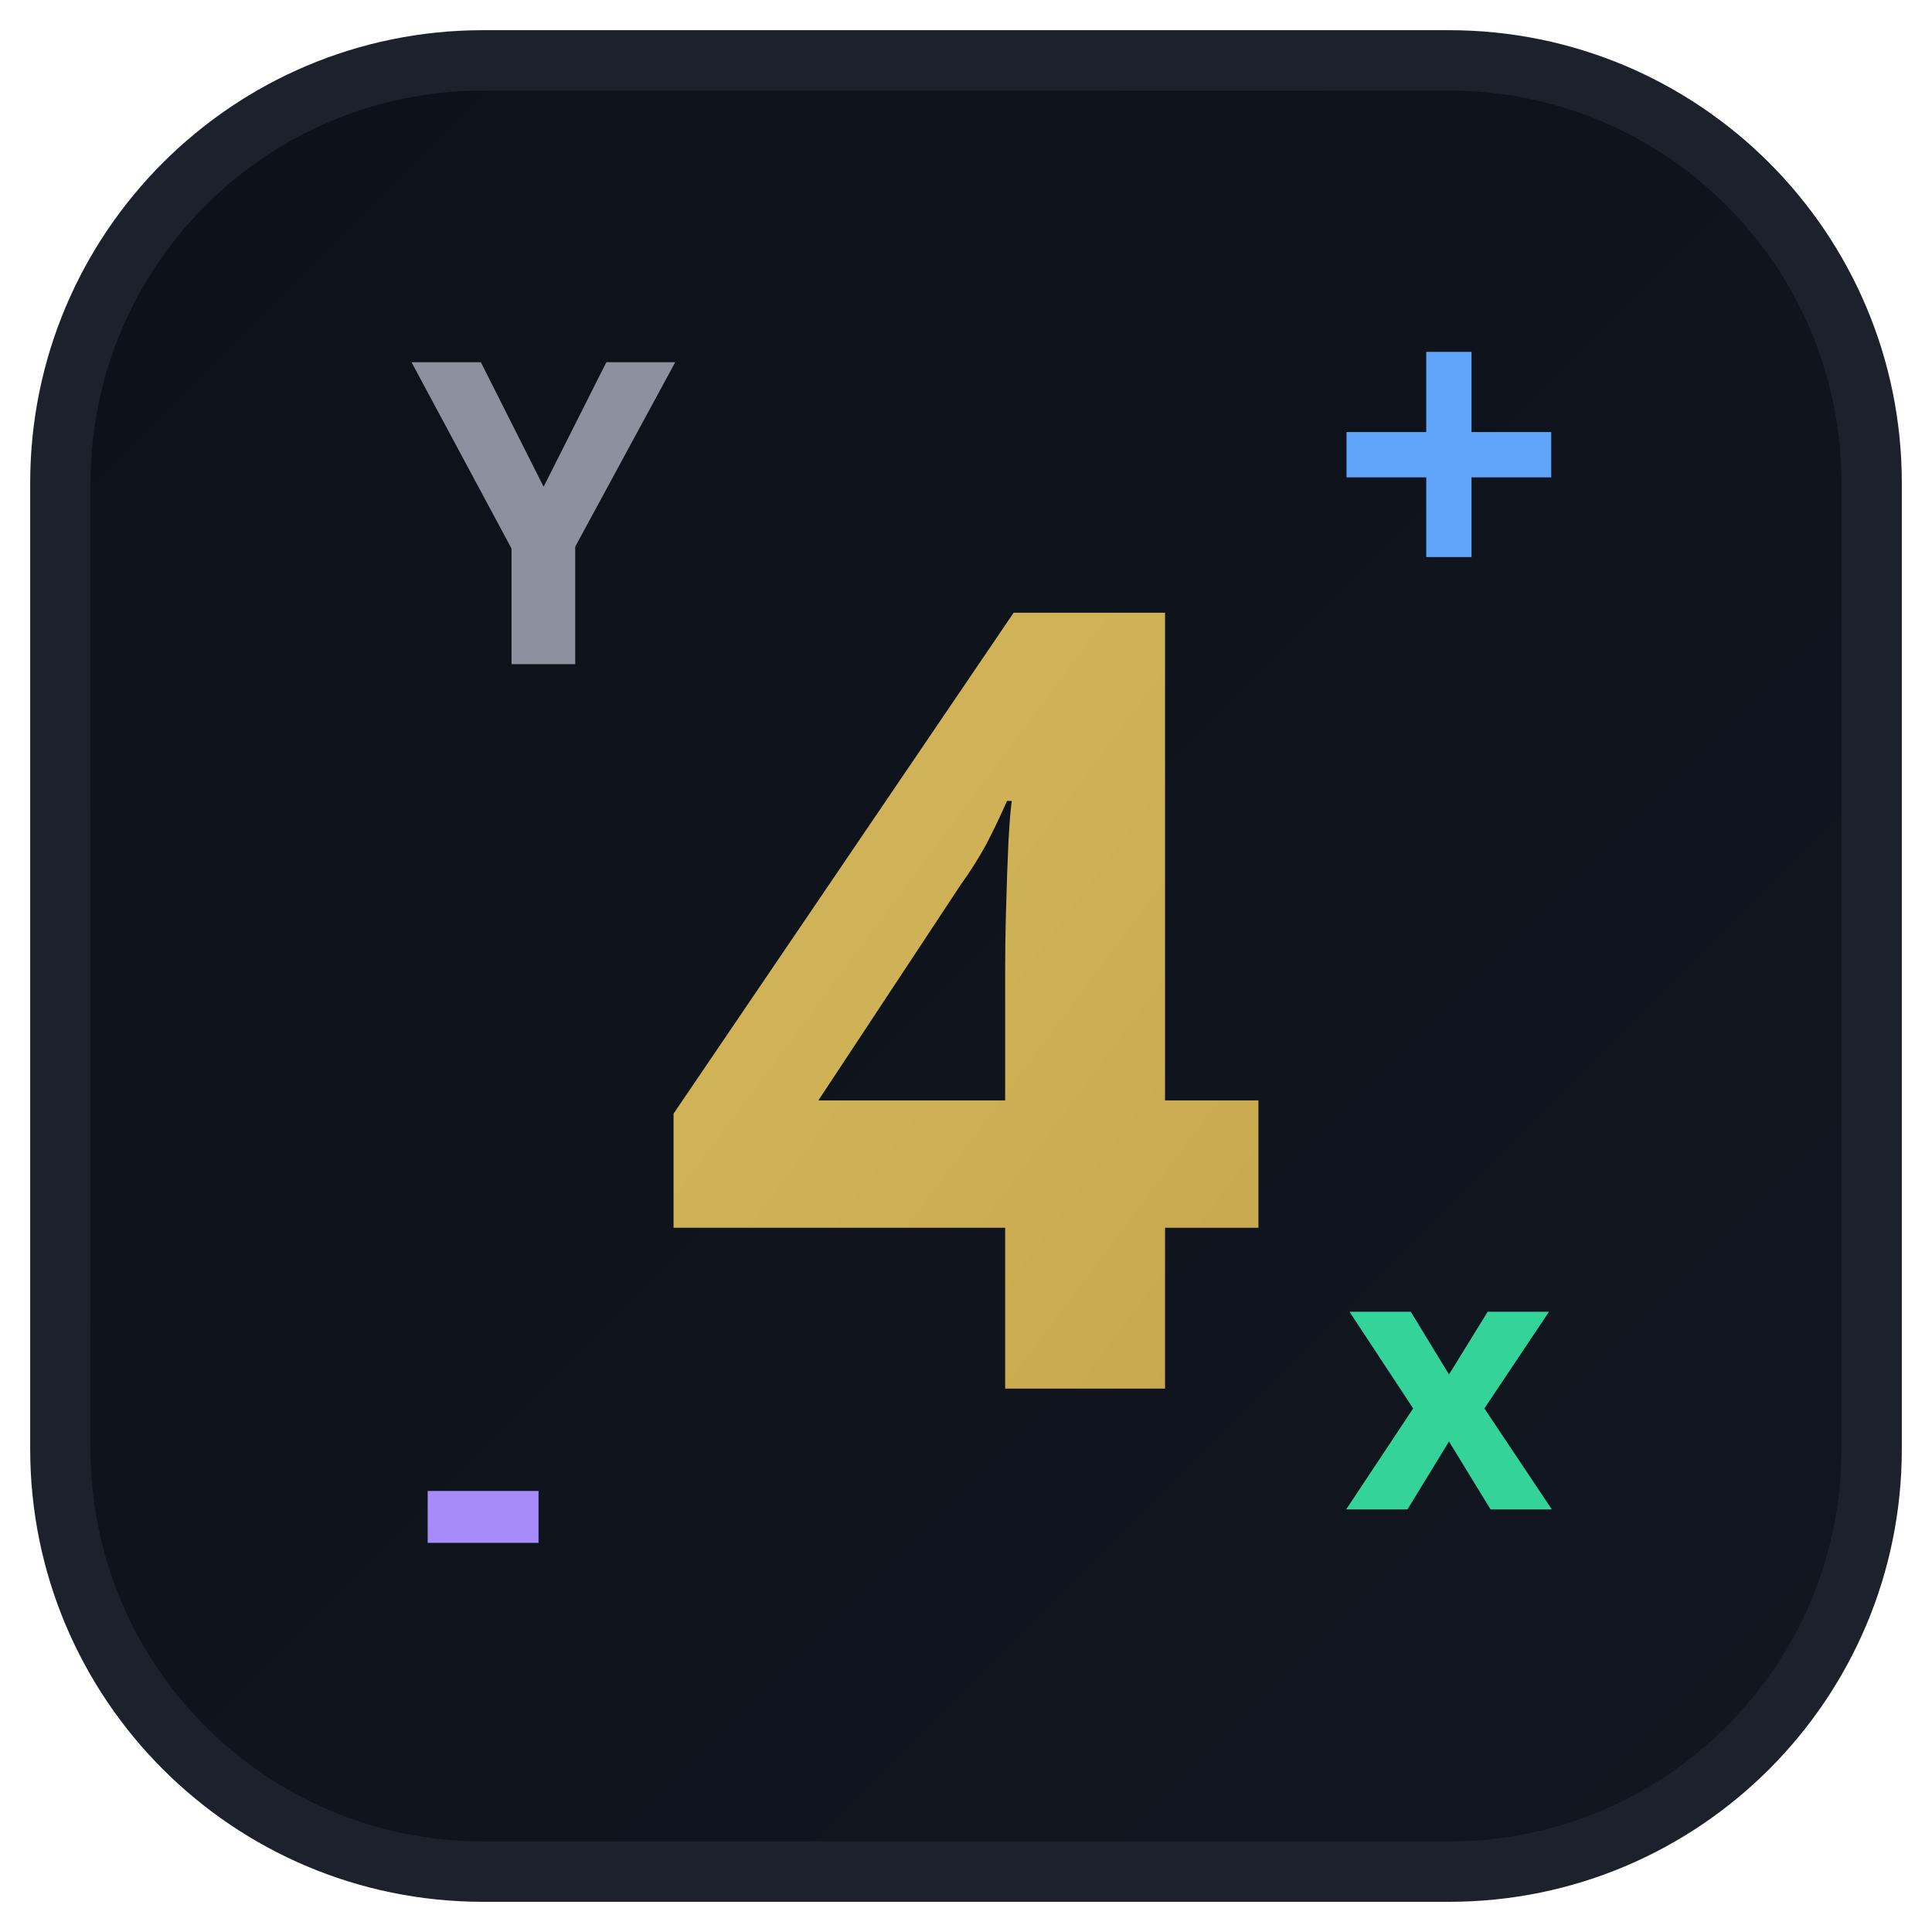
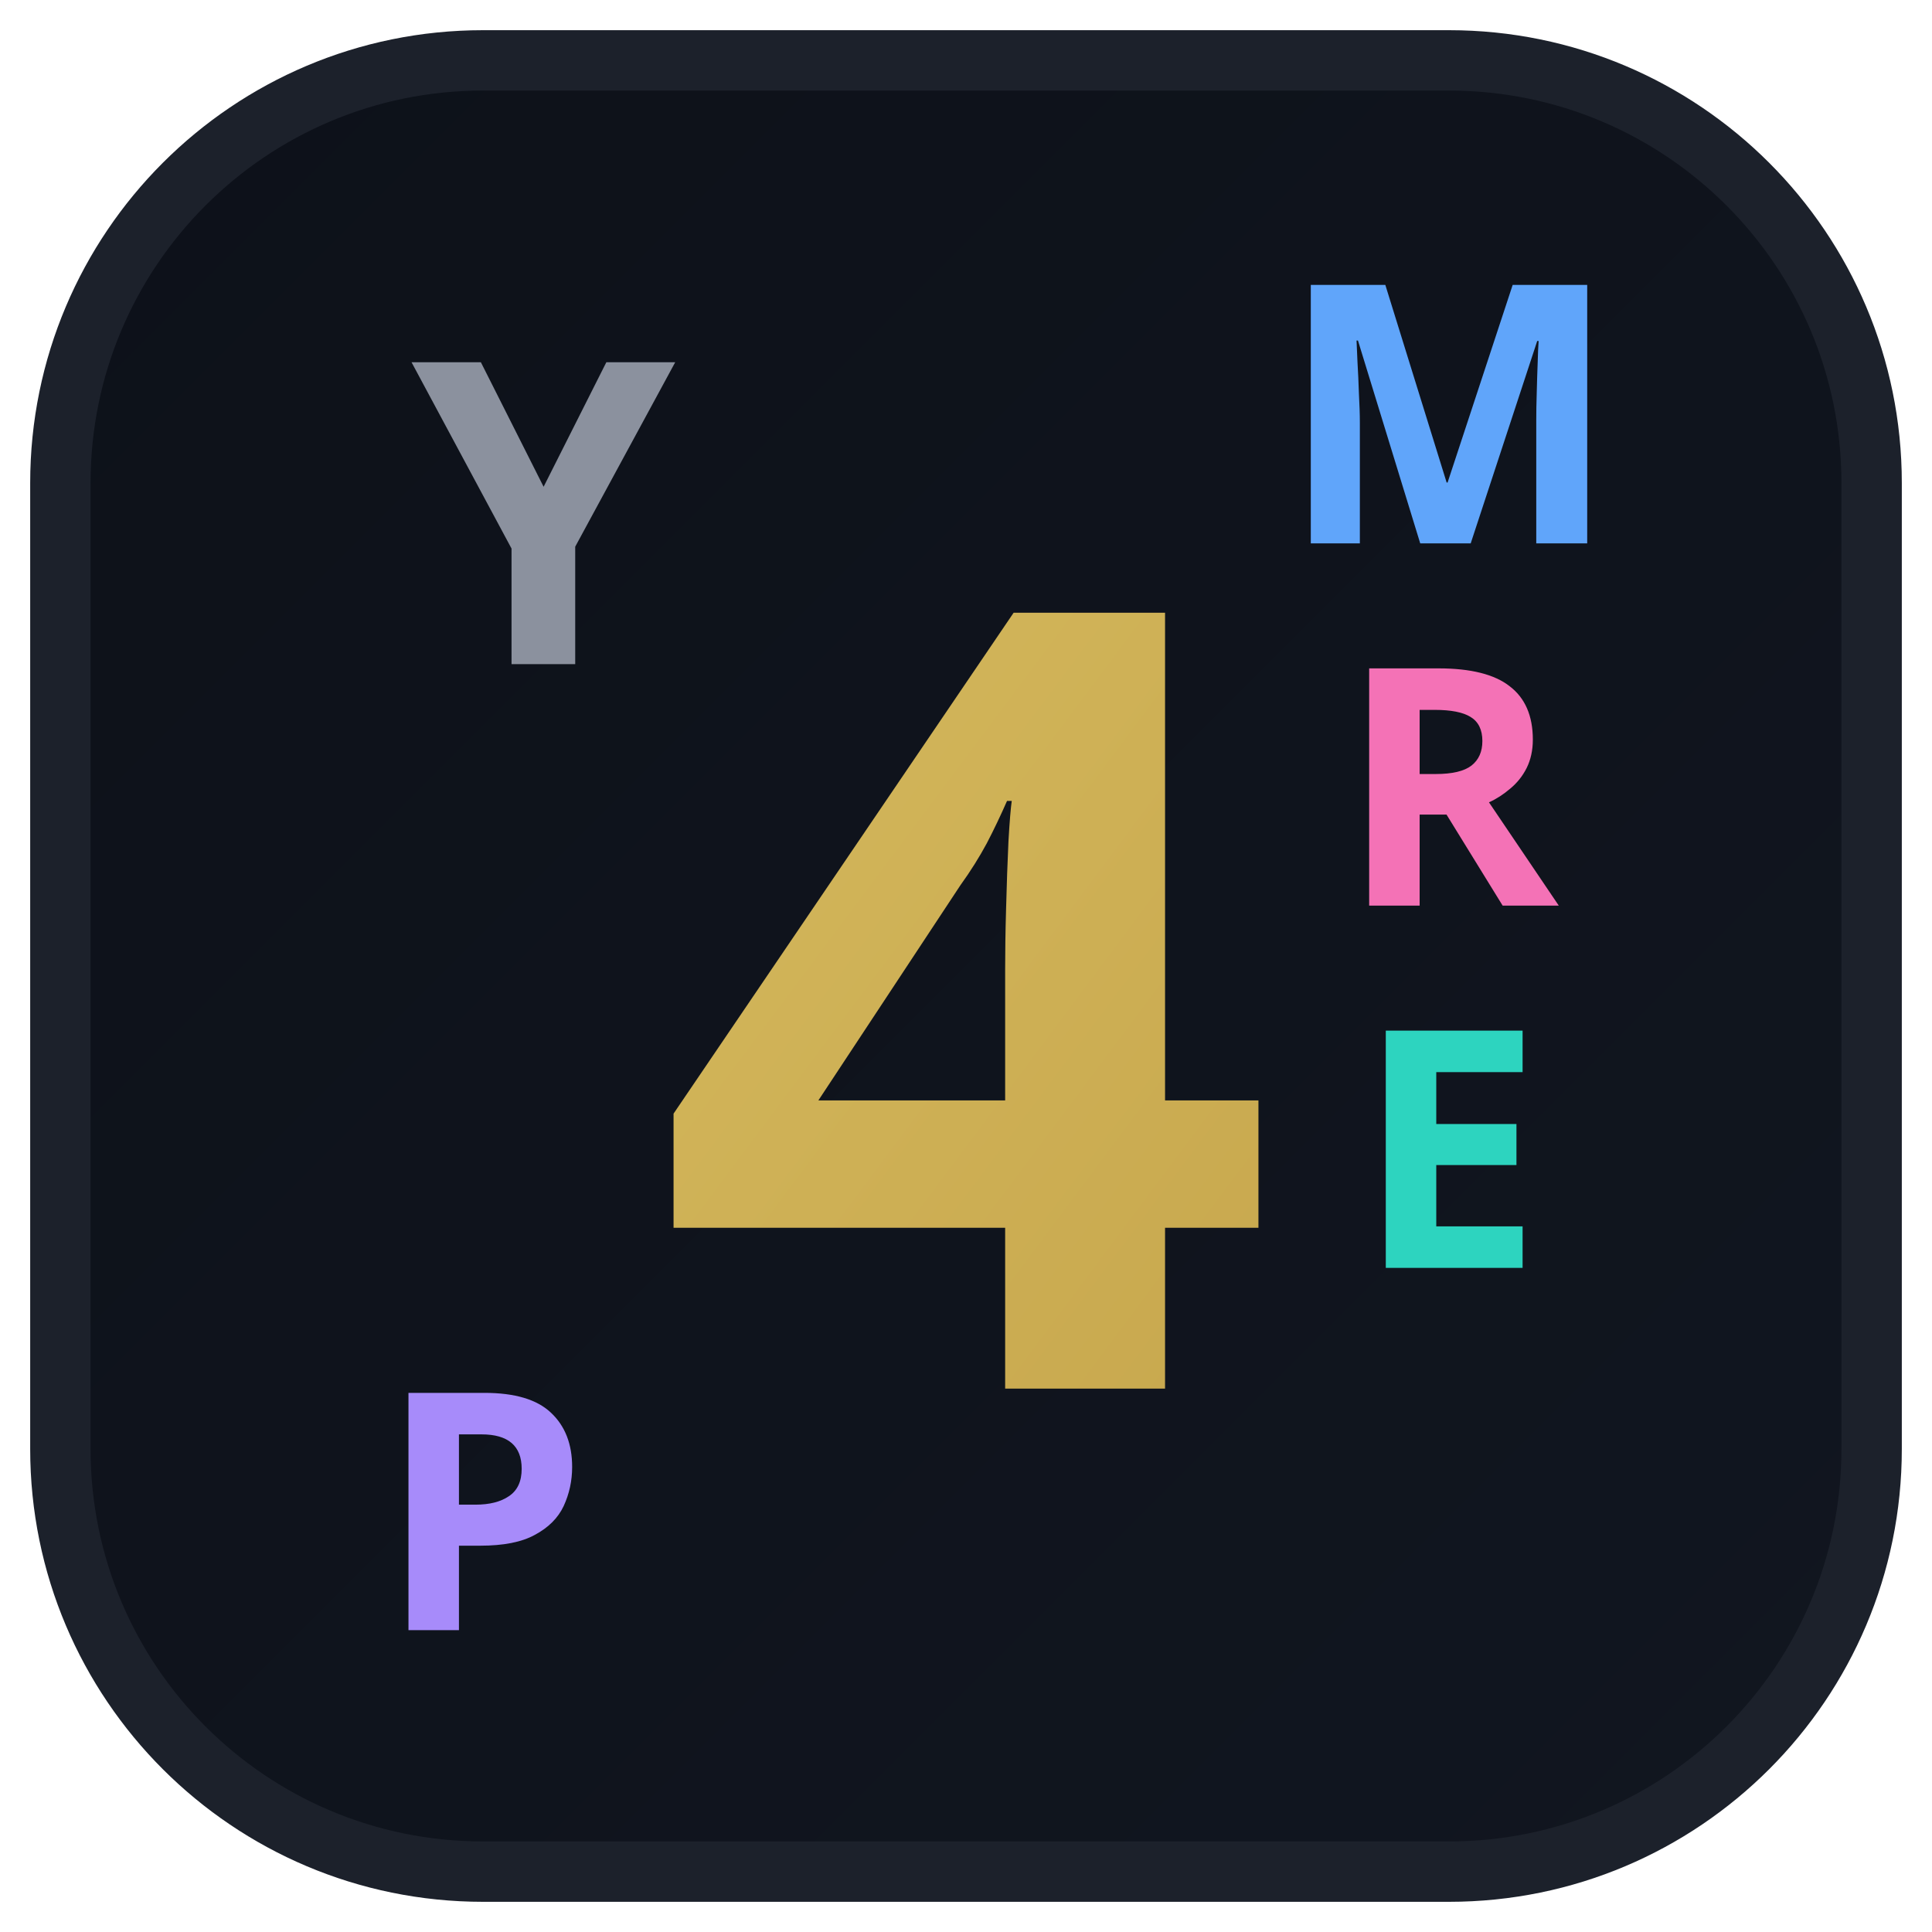
<svg xmlns="http://www.w3.org/2000/svg" viewBox="0 0 64 64" width="64" height="64">
  <defs>
    <linearGradient id="bg" x1="0" y1="0" x2="1" y2="1">
      <stop offset="0%" stop-color="#0d1119" />
      <stop offset="100%" stop-color="#111620" />
    </linearGradient>
    <linearGradient id="gold" x1="0" y1="0" x2="1" y2="1">
      <stop offset="0%" stop-color="#d4b85c" />
      <stop offset="100%" stop-color="#c8a84e" />
    </linearGradient>
  </defs>
  <rect x="2" y="2" width="60" height="60" rx="14" ry="14" fill="url(#bg)" stroke="#1c212b" stroke-width="2" />
  <text x="32" y="46" font-family="'Segoe UI', system-ui, sans-serif" font-size="36" font-weight="700" fill="url(#gold)" text-anchor="middle">4</text>
  <text x="18" y="22" font-family="'Segoe UI', system-ui, sans-serif" font-size="14" font-weight="600" fill="#8b919e" text-anchor="middle">Y</text>
-   <text x="48" y="20" font-family="'Segoe UI', system-ui, sans-serif" font-size="14" font-weight="600" fill="#60a5fa" text-anchor="middle">+</text>
-   <text x="48" y="50" font-family="'Segoe UI', system-ui, sans-serif" font-size="12" font-weight="600" fill="#34d399" text-anchor="middle">x</text>
-   <text x="16" y="54" font-family="'Segoe UI', system-ui, sans-serif" font-size="14" font-weight="600" fill="#a78bfa" text-anchor="middle">-</text>
+   <text x="48" y="18" font-family="'Segoe UI', system-ui, sans-serif" font-size="12" font-weight="700" fill="#60a5fa" text-anchor="middle">M</text>
+   <text x="48" y="30" font-family="'Segoe UI', system-ui, sans-serif" font-size="11" font-weight="700" fill="#f472b6" text-anchor="middle">R</text>
+   <text x="48" y="42" font-family="'Segoe UI', system-ui, sans-serif" font-size="11" font-weight="700" fill="#2dd4bf" text-anchor="middle">E</text>
+   <text x="16" y="54" font-family="'Segoe UI', system-ui, sans-serif" font-size="11" font-weight="600" fill="#a78bfa" text-anchor="middle">P</text>
</svg>
